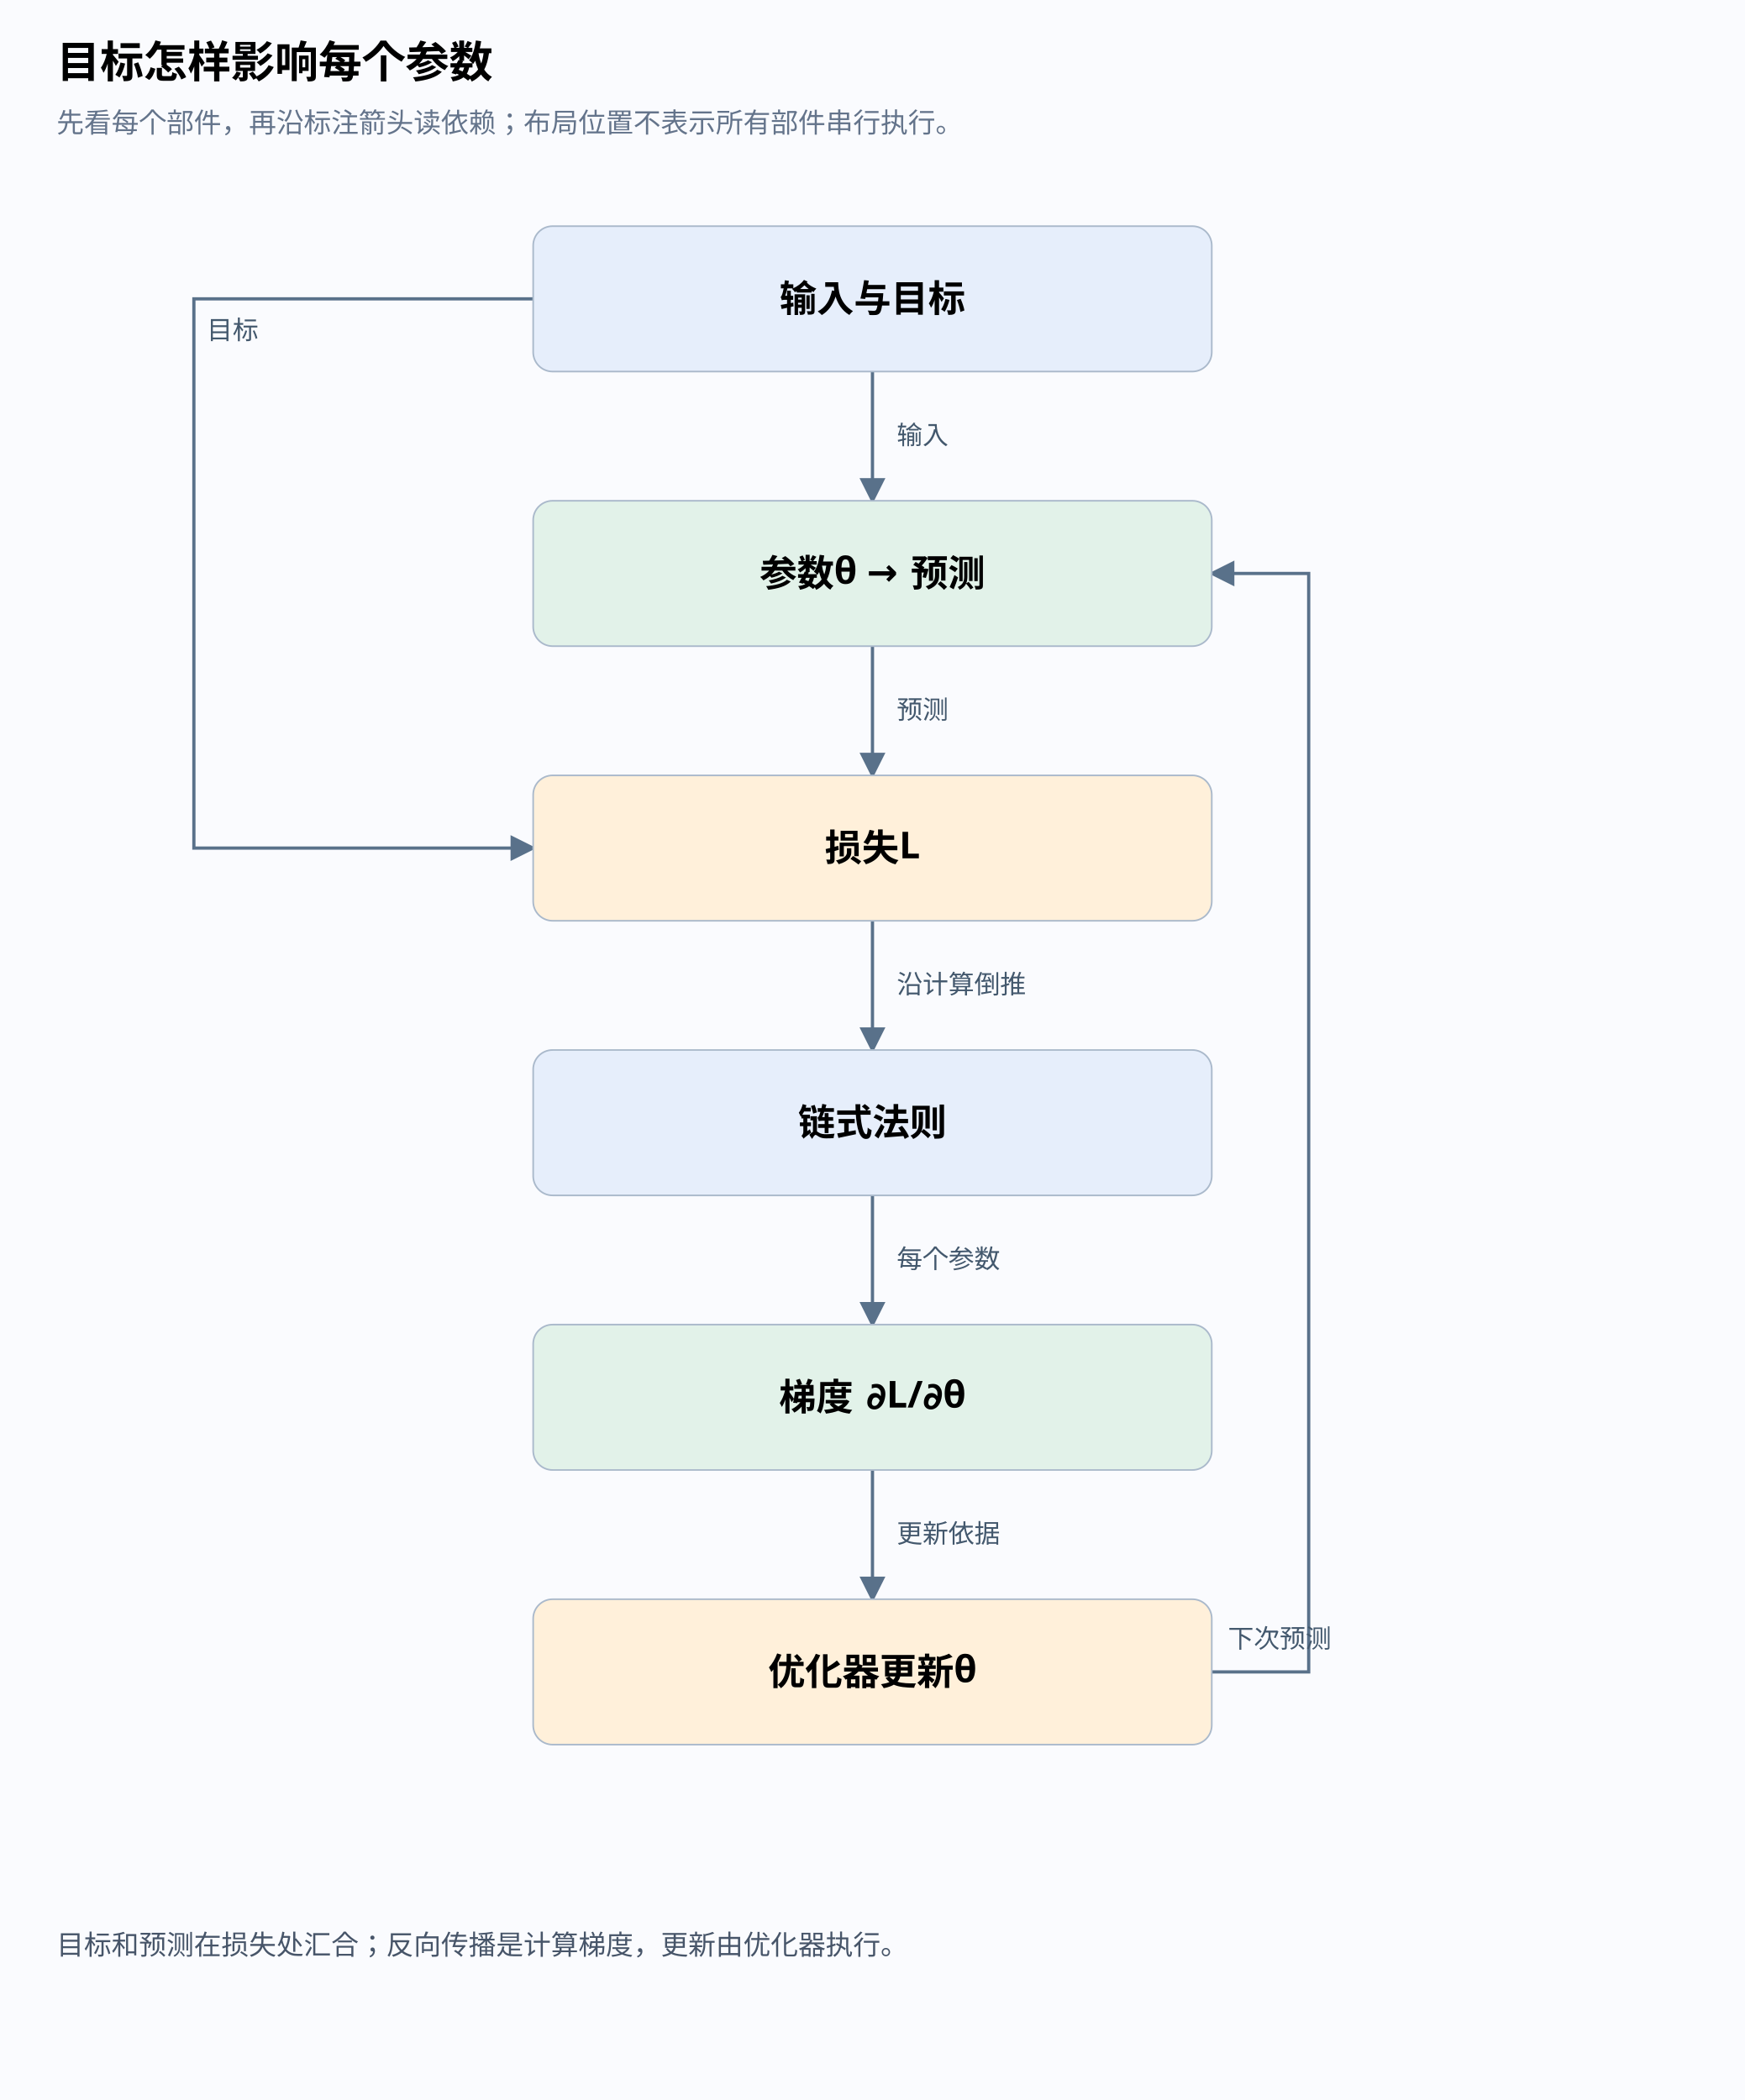
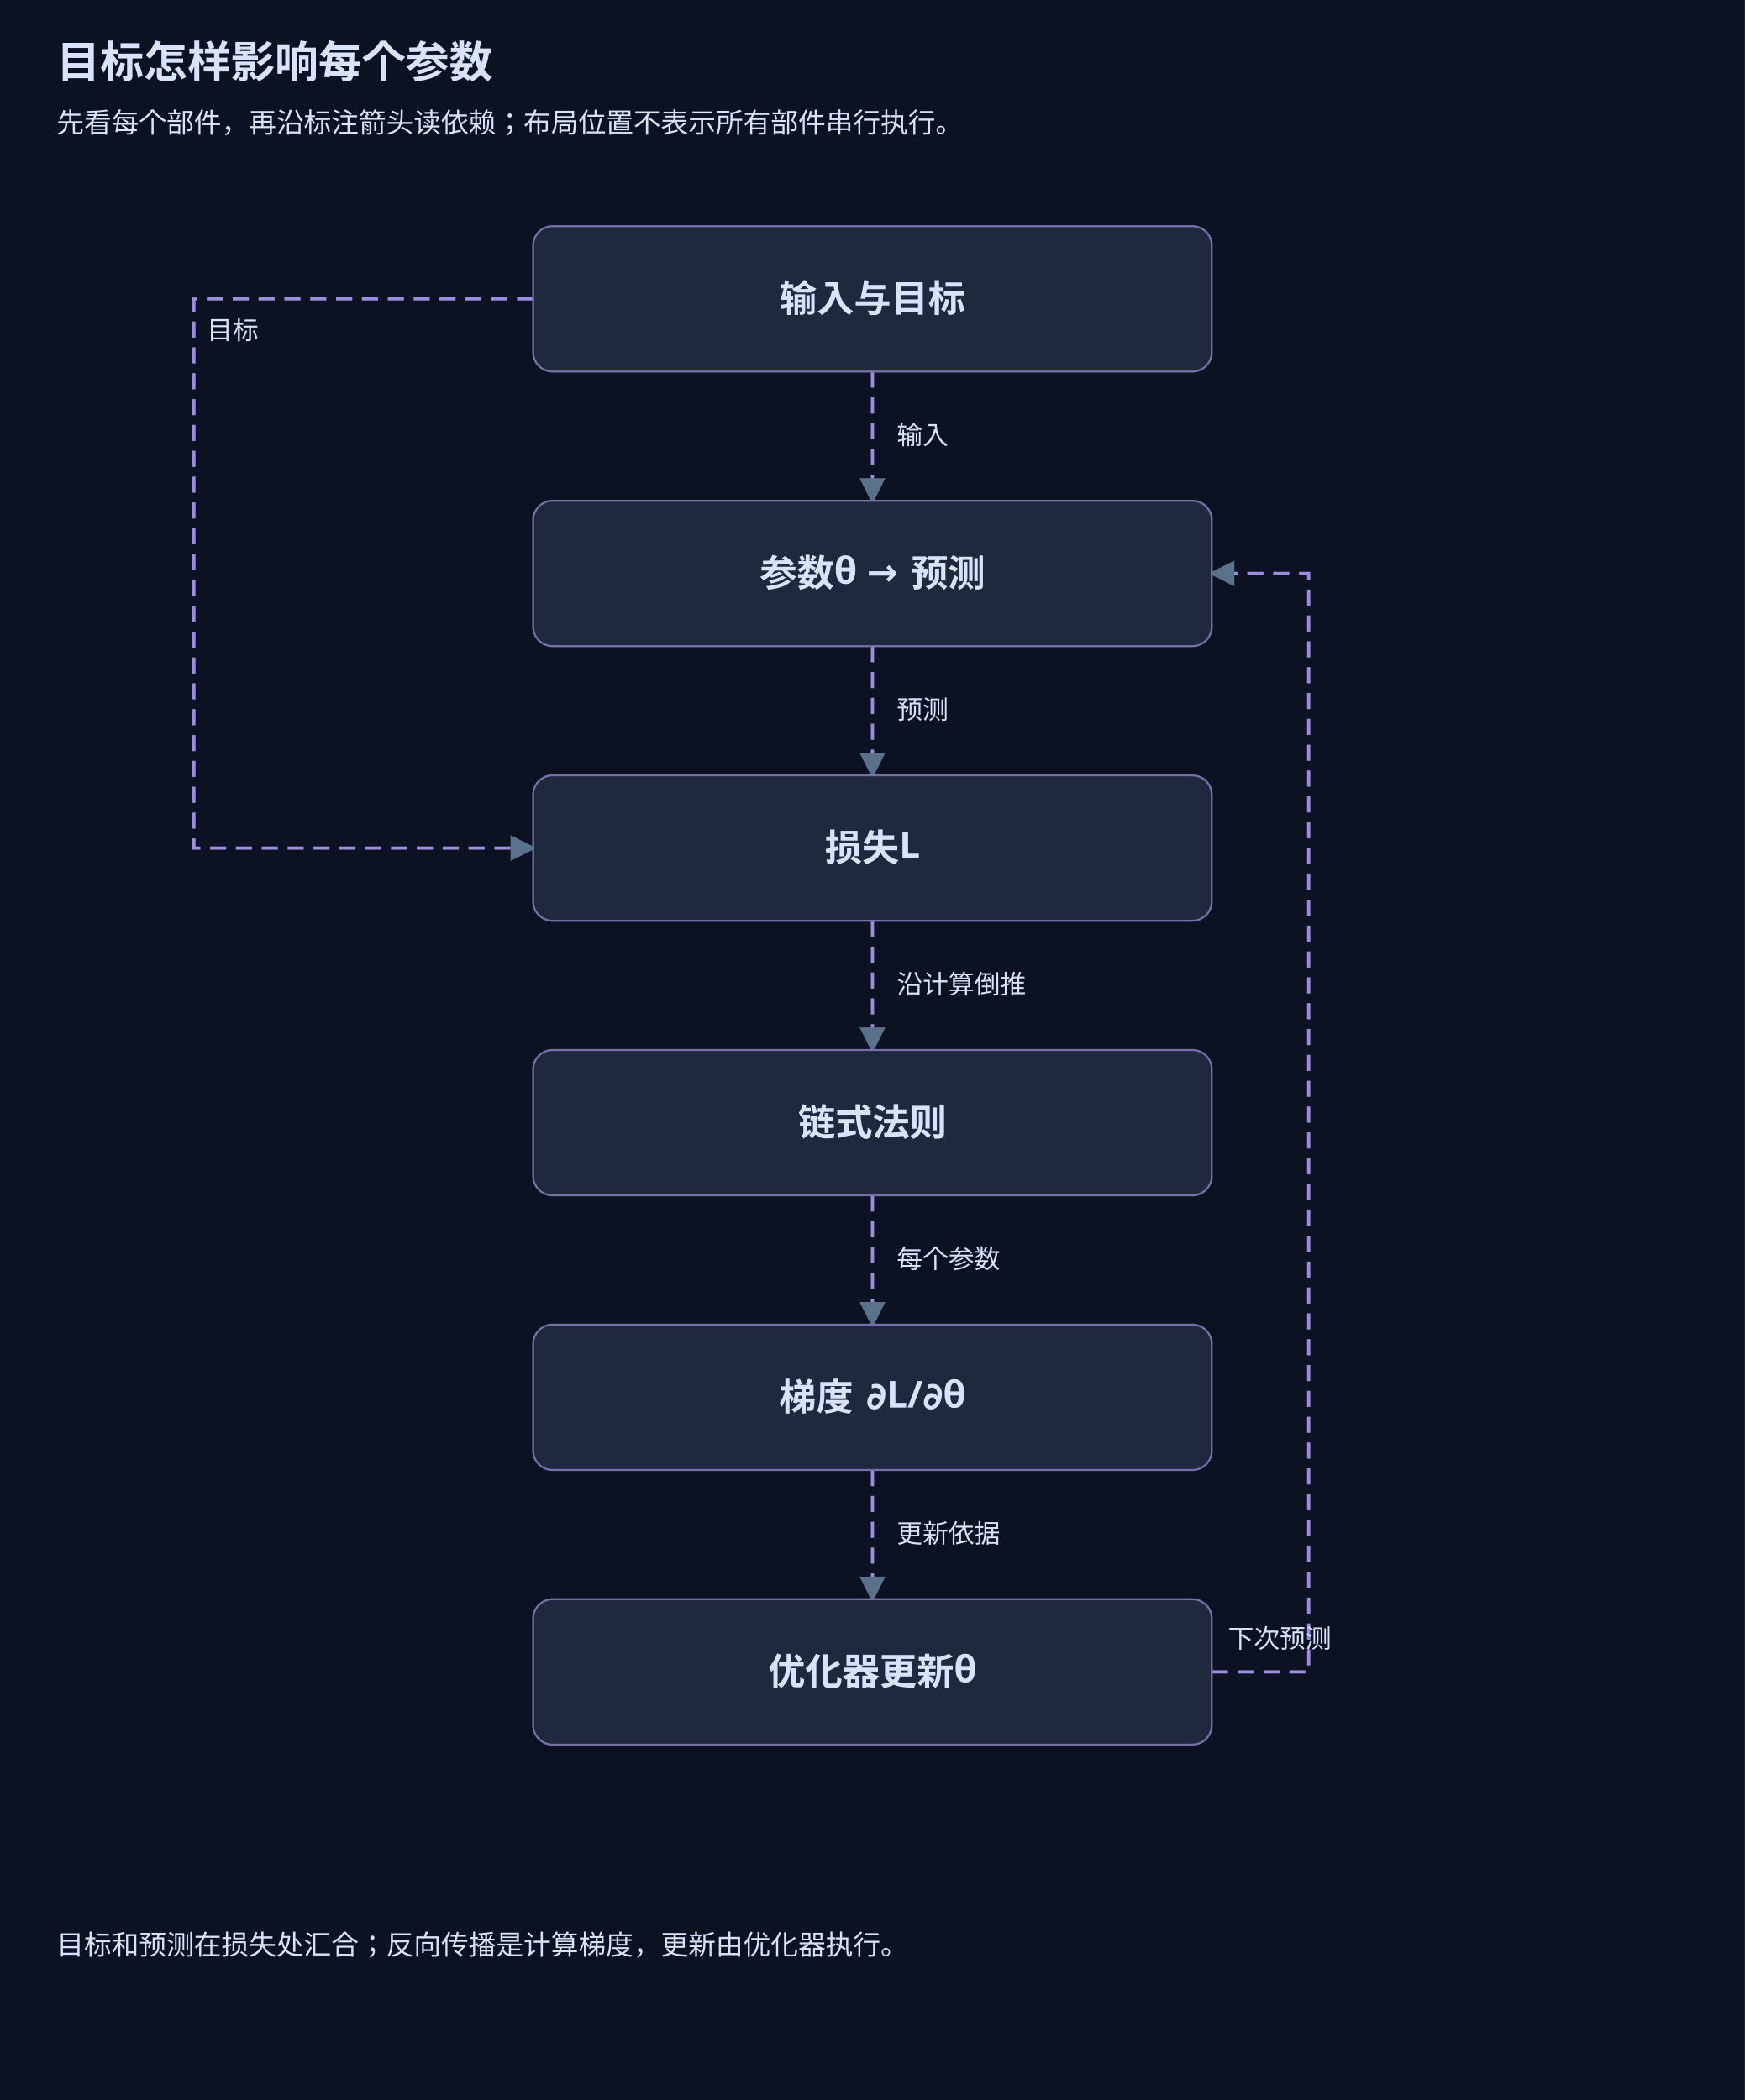
- <svg xmlns="http://www.w3.org/2000/svg" viewBox="0 0 1080 1300" role="img">
+ <svg xmlns="http://www.w3.org/2000/svg" viewBox="0 0 1080 1300" role="img" class="atlas-interactive-svg" style="width:100%;height:auto;display:block">
+   <style>.atlas-diagram-node{cursor:pointer;outline:none}.atlas-diagram-node rect{transition:stroke .3s,fill .3s}.atlas-diagram-node:hover rect,.atlas-diagram-node:focus rect{stroke:#c8b7ff;stroke-width:2.5}.atlas-diagram-node.is-selected rect{fill:#3c2d60;stroke:#c4acff;stroke-width:2.5;filter:drop-shadow(0 0 9px #986dff55)}path[marker-end]{stroke-dasharray:10 6;animation:atlas-edge 3s linear infinite}@keyframes atlas-edge{to{stroke-dashoffset:-64}}@media(prefers-reduced-motion:reduce){*{animation:none!important;transition:none!important}}</style>
  <defs>
    <marker id="ar" markerWidth="8" markerHeight="8" refX="7" refY="4" orient="auto">
      <path d="M0 0L8 4L0 8" fill="#59718a" />
    </marker>
  </defs>
-   <rect width="1080" height="1300" fill="#fafbfe" />
+   <rect width="1080" height="1300" fill="#0d1223" />
  <g font-family="PingFang SC,Microsoft YaHei,sans-serif">
-     <text x="35" y="48" font-size="27" font-weight="700">目标怎样影响每个参数</text>
-     <text x="35" y="82" font-size="17" fill="#64748b">先看每个部件，再沿标注箭头读依赖；布局位置不表示所有部件串行执行。</text>
-     <path d="M540 230V310" fill="none" stroke="#59718a" stroke-width="2" marker-end="url(#ar)" />
-     <text x="555" y="275.0" font-size="16" fill="#43586d">输入</text>
-     <path d="M330 185H120V525H330" fill="none" stroke="#59718a" stroke-width="2" marker-end="url(#ar)" />
-     <text x="128" y="210" font-size="16" fill="#43586d">目标</text>
-     <path d="M540 400V480" fill="none" stroke="#59718a" stroke-width="2" marker-end="url(#ar)" />
-     <text x="555" y="445.0" font-size="16" fill="#43586d">预测</text>
-     <path d="M540 570V650" fill="none" stroke="#59718a" stroke-width="2" marker-end="url(#ar)" />
-     <text x="555" y="615.0" font-size="16" fill="#43586d">沿计算倒推</text>
-     <path d="M540 740V820" fill="none" stroke="#59718a" stroke-width="2" marker-end="url(#ar)" />
-     <text x="555" y="785.0" font-size="16" fill="#43586d">每个参数</text>
-     <path d="M540 910V990" fill="none" stroke="#59718a" stroke-width="2" marker-end="url(#ar)" />
-     <text x="555" y="955.0" font-size="16" fill="#43586d">更新依据</text>
-     <path d="M750 1035H810V355H750" fill="none" stroke="#59718a" stroke-width="2" marker-end="url(#ar)" />
-     <text x="760" y="1020" font-size="16" fill="#43586d">下次预测</text>
-     <rect x="330" y="140" width="420" height="90" rx="12" fill="#e6eefb" stroke="#aab9cb" />
-     <text x="540" y="193" text-anchor="middle" font-size="23" font-weight="600">输入与目标</text>
-     <rect x="330" y="310" width="420" height="90" rx="12" fill="#e2f2e9" stroke="#aab9cb" />
-     <text x="540" y="363" text-anchor="middle" font-size="23" font-weight="600">参数θ → 预测</text>
-     <rect x="330" y="480" width="420" height="90" rx="12" fill="#fff0da" stroke="#aab9cb" />
-     <text x="540" y="533" text-anchor="middle" font-size="23" font-weight="600">损失L</text>
-     <rect x="330" y="650" width="420" height="90" rx="12" fill="#e6eefb" stroke="#aab9cb" />
-     <text x="540" y="703" text-anchor="middle" font-size="23" font-weight="600">链式法则</text>
-     <rect x="330" y="820" width="420" height="90" rx="12" fill="#e2f2e9" stroke="#aab9cb" />
-     <text x="540" y="873" text-anchor="middle" font-size="23" font-weight="600">梯度 ∂L/∂θ</text>
-     <rect x="330" y="990" width="420" height="90" rx="12" fill="#fff0da" stroke="#aab9cb" />
-     <text x="540" y="1043" text-anchor="middle" font-size="23" font-weight="600">优化器更新θ</text>
-     <text x="35" y="1210" font-size="17" fill="#475569">目标和预测在损失处汇合；反向传播是计算梯度，更新由优化器执行。</text>
+     <text x="35" y="48" font-size="27" font-weight="700" fill="#d8e2fa">目标怎样影响每个参数</text>
+     <text x="35" y="82" font-size="17" fill="#d8e2fa">先看每个部件，再沿标注箭头读依赖；布局位置不表示所有部件串行执行。</text>
+     <path d="M540 230V310" fill="none" stroke="#9d8de0" stroke-width="2" marker-end="url(#ar)" />
+     <text x="555" y="275.0" font-size="16" fill="#d8e2fa">输入</text>
+     <path d="M330 185H120V525H330" fill="none" stroke="#9d8de0" stroke-width="2" marker-end="url(#ar)" />
+     <text x="128" y="210" font-size="16" fill="#d8e2fa">目标</text>
+     <path d="M540 400V480" fill="none" stroke="#9d8de0" stroke-width="2" marker-end="url(#ar)" />
+     <text x="555" y="445.0" font-size="16" fill="#d8e2fa">预测</text>
+     <path d="M540 570V650" fill="none" stroke="#9d8de0" stroke-width="2" marker-end="url(#ar)" />
+     <text x="555" y="615.0" font-size="16" fill="#d8e2fa">沿计算倒推</text>
+     <path d="M540 740V820" fill="none" stroke="#9d8de0" stroke-width="2" marker-end="url(#ar)" />
+     <text x="555" y="785.0" font-size="16" fill="#d8e2fa">每个参数</text>
+     <path d="M540 910V990" fill="none" stroke="#9d8de0" stroke-width="2" marker-end="url(#ar)" />
+     <text x="555" y="955.0" font-size="16" fill="#d8e2fa">更新依据</text>
+     <path d="M750 1035H810V355H750" fill="none" stroke="#9d8de0" stroke-width="2" marker-end="url(#ar)" />
+     <text x="760" y="1020" font-size="16" fill="#d8e2fa">下次预测</text>
+     <g class="atlas-diagram-node" data-node="0" tabindex="0" role="button" aria-label="输入与目标">
+       <rect x="330" y="140" width="420" height="90" rx="12" fill="#20283e" stroke="#7770a9" stroke-width="1.2" />
+       <text x="540" y="193" text-anchor="middle" font-size="23" font-weight="600" fill="#d8e2fa">输入与目标</text>
+     </g>
+     <g class="atlas-diagram-node" data-node="1" tabindex="0" role="button" aria-label="参数θ → 预测">
+       <rect x="330" y="310" width="420" height="90" rx="12" fill="#20283e" stroke="#7770a9" stroke-width="1.2" />
+       <text x="540" y="363" text-anchor="middle" font-size="23" font-weight="600" fill="#d8e2fa">参数θ → 预测</text>
+     </g>
+     <g class="atlas-diagram-node" data-node="2" tabindex="0" role="button" aria-label="损失L">
+       <rect x="330" y="480" width="420" height="90" rx="12" fill="#20283e" stroke="#7770a9" stroke-width="1.2" />
+       <text x="540" y="533" text-anchor="middle" font-size="23" font-weight="600" fill="#d8e2fa">损失L</text>
+     </g>
+     <g class="atlas-diagram-node" data-node="3" tabindex="0" role="button" aria-label="链式法则">
+       <rect x="330" y="650" width="420" height="90" rx="12" fill="#20283e" stroke="#7770a9" stroke-width="1.2" />
+       <text x="540" y="703" text-anchor="middle" font-size="23" font-weight="600" fill="#d8e2fa">链式法则</text>
+     </g>
+     <g class="atlas-diagram-node" data-node="4" tabindex="0" role="button" aria-label="梯度 ∂L/∂θ">
+       <rect x="330" y="820" width="420" height="90" rx="12" fill="#20283e" stroke="#7770a9" stroke-width="1.2" />
+       <text x="540" y="873" text-anchor="middle" font-size="23" font-weight="600" fill="#d8e2fa">梯度 ∂L/∂θ</text>
+     </g>
+     <g class="atlas-diagram-node" data-node="5" tabindex="0" role="button" aria-label="优化器更新θ">
+       <rect x="330" y="990" width="420" height="90" rx="12" fill="#20283e" stroke="#7770a9" stroke-width="1.2" />
+       <text x="540" y="1043" text-anchor="middle" font-size="23" font-weight="600" fill="#d8e2fa">优化器更新θ</text>
+     </g>
+     <text x="35" y="1210" font-size="17" fill="#d8e2fa">目标和预测在损失处汇合；反向传播是计算梯度，更新由优化器执行。</text>
  </g>
</svg>
